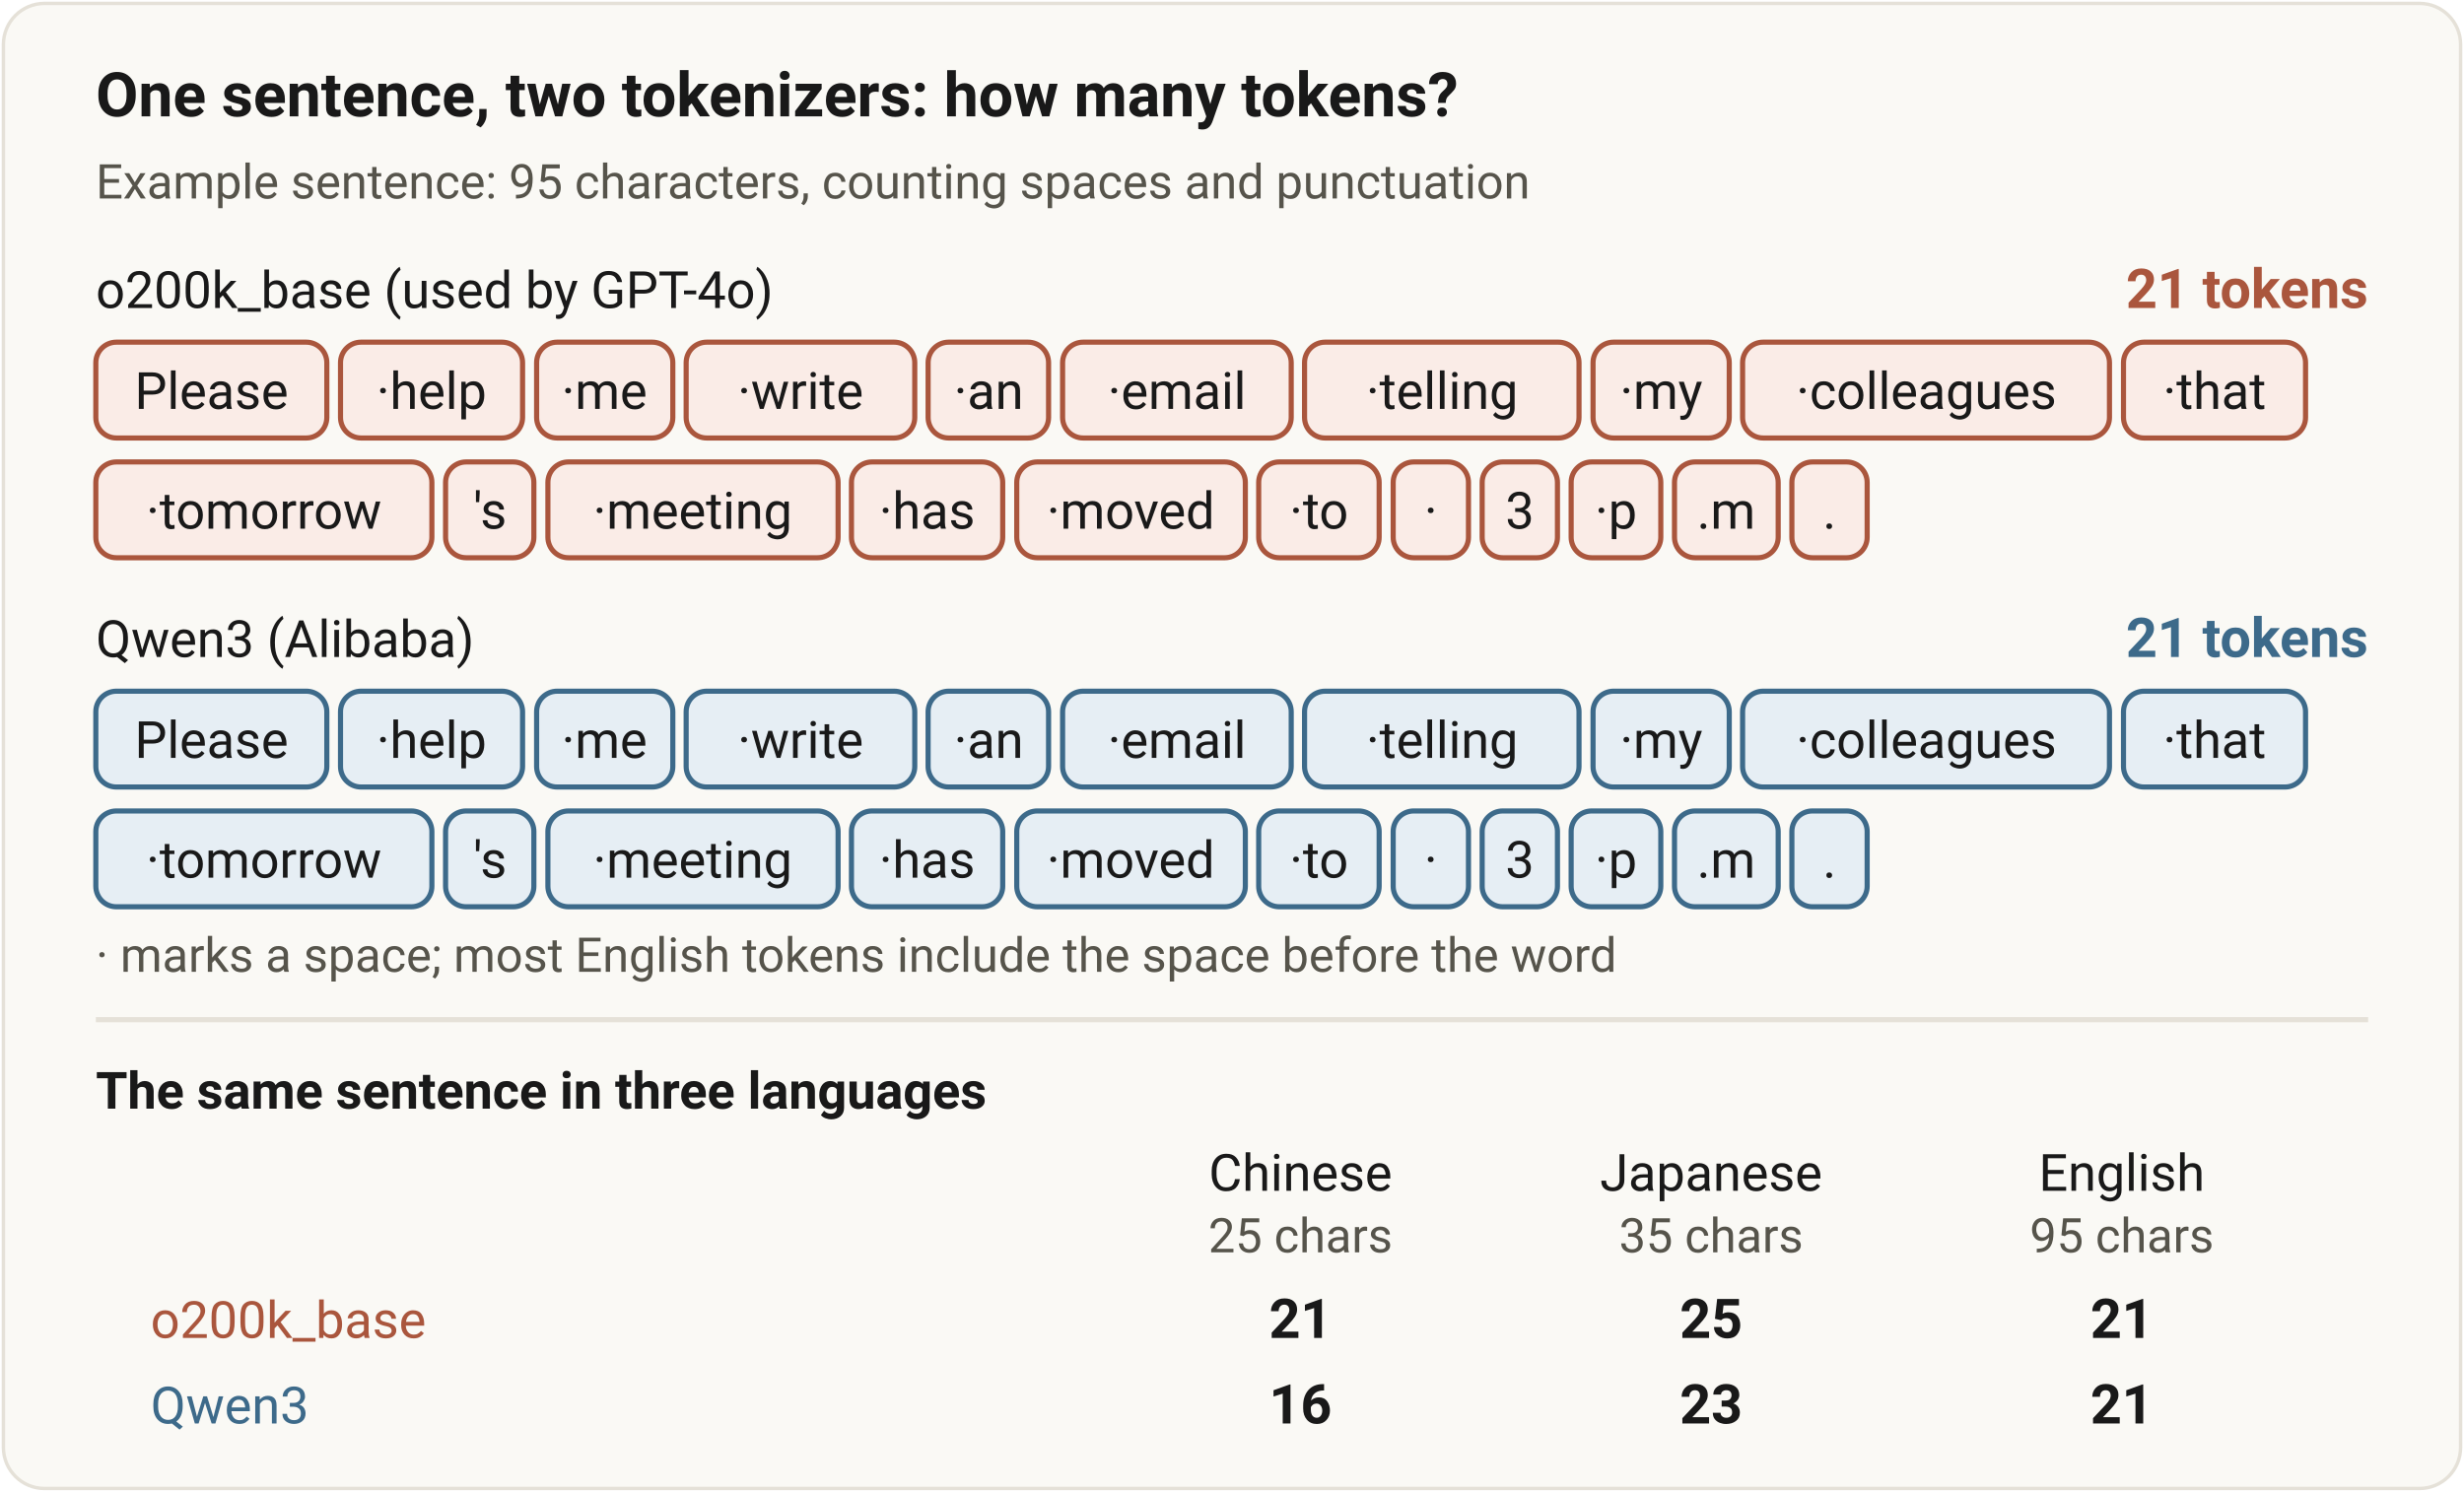
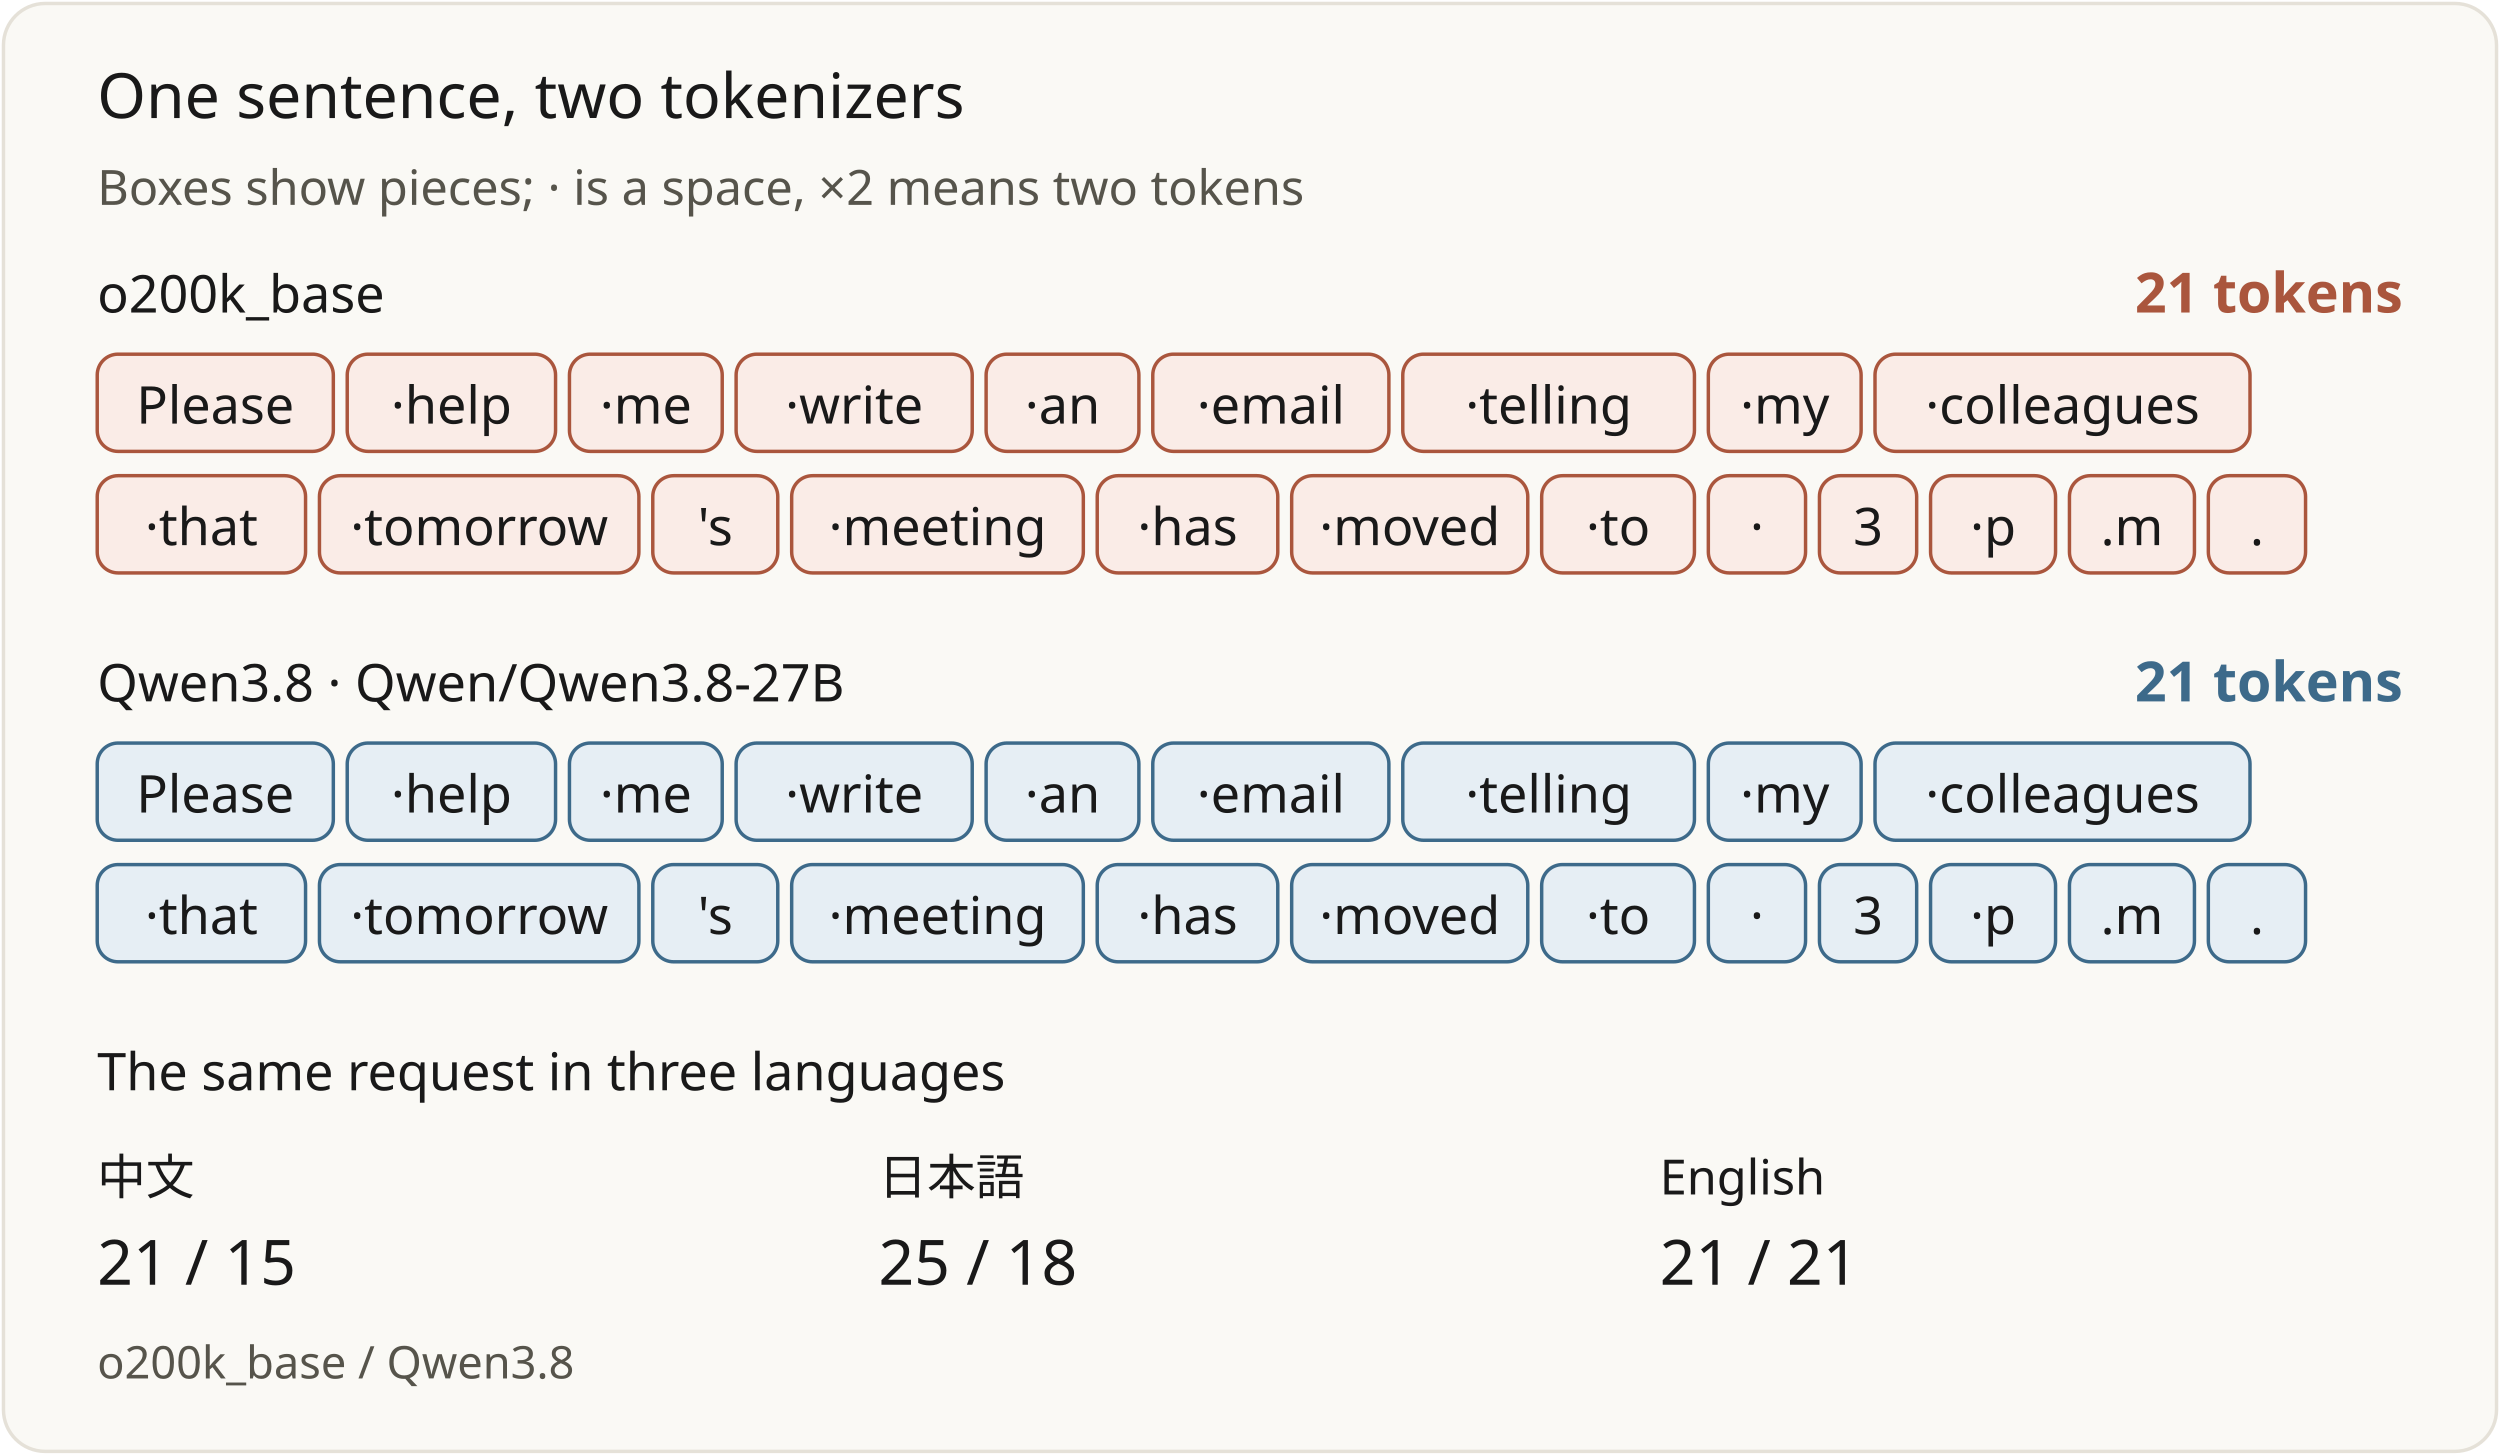
- <svg xmlns="http://www.w3.org/2000/svg" viewBox="0 0 720 436" role="img" font-family="system-ui,'Segoe UI',Roboto,'Helvetica Neue',Arial,sans-serif">
-   <rect x="1" y="1" width="718" height="434" rx="12" fill="#faf9f5" stroke="#e5e1d8" />
-   <text x="28" y="34" font-size="18" font-weight="600" fill="#191919">One sentence, two tokenizers: how many tokens?</text>
-   <text x="28" y="58" font-size="14" fill="#56544b">Example sentence: 95 characters, counting spaces and punctuation</text>
-   <text x="28" y="90" font-size="15" fill="#191919">o200k_base (used by GPT-4o)</text>
-   <text x="692" y="90" text-anchor="end" font-size="16" font-weight="600" fill="#aa563d">21 tokens</text>
-   <rect x="28.0" y="100" width="67.5" height="28" rx="6" fill="#faece7" stroke="#aa563d" stroke-width="1.5" />
-   <text x="61.8" y="119.5" text-anchor="middle" font-size="15" fill="#191919">Please</text>
-   <rect x="99.5" y="100" width="53.2" height="28" rx="6" fill="#faece7" stroke="#aa563d" stroke-width="1.5" />
-   <text x="126.1" y="119.5" text-anchor="middle" font-size="15" fill="#191919">·help</text>
-   <rect x="156.8" y="100" width="39.8" height="28" rx="6" fill="#faece7" stroke="#aa563d" stroke-width="1.5" />
-   <text x="176.6" y="119.5" text-anchor="middle" font-size="15" fill="#191919">·me</text>
-   <rect x="200.5" y="100" width="66.8" height="28" rx="6" fill="#faece7" stroke="#aa563d" stroke-width="1.5" />
-   <text x="233.9" y="119.5" text-anchor="middle" font-size="15" fill="#191919">·write</text>
-   <rect x="271.2" y="100" width="35.2" height="28" rx="6" fill="#faece7" stroke="#aa563d" stroke-width="1.5" />
-   <text x="288.9" y="119.5" text-anchor="middle" font-size="15" fill="#191919">·an</text>
-   <rect x="310.5" y="100" width="66.8" height="28" rx="6" fill="#faece7" stroke="#aa563d" stroke-width="1.5" />
-   <text x="343.9" y="119.5" text-anchor="middle" font-size="15" fill="#191919">·email</text>
-   <rect x="381.2" y="100" width="80.2" height="28" rx="6" fill="#faece7" stroke="#aa563d" stroke-width="1.5" />
-   <text x="421.4" y="119.5" text-anchor="middle" font-size="15" fill="#191919">·telling</text>
-   <rect x="465.5" y="100" width="39.8" height="28" rx="6" fill="#faece7" stroke="#aa563d" stroke-width="1.5" />
-   <text x="485.4" y="119.5" text-anchor="middle" font-size="15" fill="#191919">·my</text>
-   <rect x="509.2" y="100" width="107.2" height="28" rx="6" fill="#faece7" stroke="#aa563d" stroke-width="1.5" />
-   <text x="562.9" y="119.5" text-anchor="middle" font-size="15" fill="#191919">·colleagues</text>
-   <rect x="620.5" y="100" width="53.2" height="28" rx="6" fill="#faece7" stroke="#aa563d" stroke-width="1.5" />
-   <text x="647.1" y="119.5" text-anchor="middle" font-size="15" fill="#191919">·that</text>
-   <rect x="28.0" y="135" width="98.2" height="28" rx="6" fill="#faece7" stroke="#aa563d" stroke-width="1.5" />
-   <text x="77.1" y="154.5" text-anchor="middle" font-size="15" fill="#191919">·tomorrow</text>
-   <rect x="130.2" y="135" width="25.8" height="28" rx="6" fill="#faece7" stroke="#aa563d" stroke-width="1.5" />
-   <text x="143.2" y="154.5" text-anchor="middle" font-size="15" fill="#191919">'s</text>
-   <rect x="160.1" y="135" width="84.8" height="28" rx="6" fill="#faece7" stroke="#aa563d" stroke-width="1.5" />
-   <text x="202.4" y="154.5" text-anchor="middle" font-size="15" fill="#191919">·meeting</text>
-   <rect x="248.8" y="135" width="44.2" height="28" rx="6" fill="#faece7" stroke="#aa563d" stroke-width="1.5" />
-   <text x="270.9" y="154.5" text-anchor="middle" font-size="15" fill="#191919">·has</text>
-   <rect x="297.1" y="135" width="66.8" height="28" rx="6" fill="#faece7" stroke="#aa563d" stroke-width="1.5" />
-   <text x="330.4" y="154.5" text-anchor="middle" font-size="15" fill="#191919">·moved</text>
-   <rect x="367.8" y="135" width="35.2" height="28" rx="6" fill="#faece7" stroke="#aa563d" stroke-width="1.5" />
-   <text x="385.4" y="154.5" text-anchor="middle" font-size="15" fill="#191919">·to</text>
-   <rect x="407.1" y="135" width="22.0" height="28" rx="6" fill="#faece7" stroke="#aa563d" stroke-width="1.5" />
-   <text x="418.1" y="154.5" text-anchor="middle" font-size="15" fill="#191919">·</text>
-   <rect x="433.1" y="135" width="22.0" height="28" rx="6" fill="#faece7" stroke="#aa563d" stroke-width="1.5" />
-   <text x="444.1" y="154.5" text-anchor="middle" font-size="15" fill="#191919">3</text>
-   <rect x="459.1" y="135" width="26.2" height="28" rx="6" fill="#faece7" stroke="#aa563d" stroke-width="1.5" />
-   <text x="472.2" y="154.5" text-anchor="middle" font-size="15" fill="#191919">·p</text>
-   <rect x="489.3" y="135" width="30.3" height="28" rx="6" fill="#faece7" stroke="#aa563d" stroke-width="1.5" />
-   <text x="504.4" y="154.5" text-anchor="middle" font-size="15" fill="#191919">.m</text>
-   <rect x="523.6" y="135" width="22.0" height="28" rx="6" fill="#faece7" stroke="#aa563d" stroke-width="1.5" />
-   <text x="534.6" y="154.5" text-anchor="middle" font-size="15" fill="#191919">.</text>
-   <text x="28" y="192" font-size="15" fill="#191919">Qwen3 (Alibaba)</text>
-   <text x="692" y="192" text-anchor="end" font-size="16" font-weight="600" fill="#3d6a8a">21 tokens</text>
-   <rect x="28.0" y="202" width="67.5" height="28" rx="6" fill="#e6eef4" stroke="#3d6a8a" stroke-width="1.5" />
-   <text x="61.8" y="221.5" text-anchor="middle" font-size="15" fill="#191919">Please</text>
-   <rect x="99.5" y="202" width="53.2" height="28" rx="6" fill="#e6eef4" stroke="#3d6a8a" stroke-width="1.5" />
-   <text x="126.1" y="221.5" text-anchor="middle" font-size="15" fill="#191919">·help</text>
-   <rect x="156.8" y="202" width="39.8" height="28" rx="6" fill="#e6eef4" stroke="#3d6a8a" stroke-width="1.5" />
-   <text x="176.6" y="221.5" text-anchor="middle" font-size="15" fill="#191919">·me</text>
-   <rect x="200.5" y="202" width="66.8" height="28" rx="6" fill="#e6eef4" stroke="#3d6a8a" stroke-width="1.5" />
-   <text x="233.9" y="221.5" text-anchor="middle" font-size="15" fill="#191919">·write</text>
-   <rect x="271.2" y="202" width="35.2" height="28" rx="6" fill="#e6eef4" stroke="#3d6a8a" stroke-width="1.5" />
-   <text x="288.9" y="221.5" text-anchor="middle" font-size="15" fill="#191919">·an</text>
-   <rect x="310.5" y="202" width="66.8" height="28" rx="6" fill="#e6eef4" stroke="#3d6a8a" stroke-width="1.5" />
-   <text x="343.9" y="221.5" text-anchor="middle" font-size="15" fill="#191919">·email</text>
-   <rect x="381.2" y="202" width="80.2" height="28" rx="6" fill="#e6eef4" stroke="#3d6a8a" stroke-width="1.5" />
-   <text x="421.4" y="221.5" text-anchor="middle" font-size="15" fill="#191919">·telling</text>
-   <rect x="465.5" y="202" width="39.8" height="28" rx="6" fill="#e6eef4" stroke="#3d6a8a" stroke-width="1.5" />
-   <text x="485.4" y="221.5" text-anchor="middle" font-size="15" fill="#191919">·my</text>
-   <rect x="509.2" y="202" width="107.2" height="28" rx="6" fill="#e6eef4" stroke="#3d6a8a" stroke-width="1.5" />
-   <text x="562.9" y="221.5" text-anchor="middle" font-size="15" fill="#191919">·colleagues</text>
-   <rect x="620.5" y="202" width="53.2" height="28" rx="6" fill="#e6eef4" stroke="#3d6a8a" stroke-width="1.5" />
-   <text x="647.1" y="221.5" text-anchor="middle" font-size="15" fill="#191919">·that</text>
-   <rect x="28.0" y="237" width="98.2" height="28" rx="6" fill="#e6eef4" stroke="#3d6a8a" stroke-width="1.5" />
-   <text x="77.1" y="256.5" text-anchor="middle" font-size="15" fill="#191919">·tomorrow</text>
-   <rect x="130.2" y="237" width="25.8" height="28" rx="6" fill="#e6eef4" stroke="#3d6a8a" stroke-width="1.5" />
-   <text x="143.2" y="256.5" text-anchor="middle" font-size="15" fill="#191919">'s</text>
-   <rect x="160.1" y="237" width="84.8" height="28" rx="6" fill="#e6eef4" stroke="#3d6a8a" stroke-width="1.5" />
-   <text x="202.4" y="256.5" text-anchor="middle" font-size="15" fill="#191919">·meeting</text>
-   <rect x="248.8" y="237" width="44.2" height="28" rx="6" fill="#e6eef4" stroke="#3d6a8a" stroke-width="1.5" />
-   <text x="270.9" y="256.5" text-anchor="middle" font-size="15" fill="#191919">·has</text>
-   <rect x="297.1" y="237" width="66.8" height="28" rx="6" fill="#e6eef4" stroke="#3d6a8a" stroke-width="1.5" />
-   <text x="330.4" y="256.5" text-anchor="middle" font-size="15" fill="#191919">·moved</text>
-   <rect x="367.8" y="237" width="35.2" height="28" rx="6" fill="#e6eef4" stroke="#3d6a8a" stroke-width="1.5" />
-   <text x="385.4" y="256.5" text-anchor="middle" font-size="15" fill="#191919">·to</text>
-   <rect x="407.1" y="237" width="22.0" height="28" rx="6" fill="#e6eef4" stroke="#3d6a8a" stroke-width="1.5" />
-   <text x="418.1" y="256.5" text-anchor="middle" font-size="15" fill="#191919">·</text>
-   <rect x="433.1" y="237" width="22.0" height="28" rx="6" fill="#e6eef4" stroke="#3d6a8a" stroke-width="1.5" />
-   <text x="444.1" y="256.5" text-anchor="middle" font-size="15" fill="#191919">3</text>
-   <rect x="459.1" y="237" width="26.2" height="28" rx="6" fill="#e6eef4" stroke="#3d6a8a" stroke-width="1.5" />
-   <text x="472.2" y="256.5" text-anchor="middle" font-size="15" fill="#191919">·p</text>
-   <rect x="489.3" y="237" width="30.3" height="28" rx="6" fill="#e6eef4" stroke="#3d6a8a" stroke-width="1.5" />
-   <text x="504.4" y="256.5" text-anchor="middle" font-size="15" fill="#191919">.m</text>
-   <rect x="523.6" y="237" width="22.0" height="28" rx="6" fill="#e6eef4" stroke="#3d6a8a" stroke-width="1.5" />
-   <text x="534.6" y="256.5" text-anchor="middle" font-size="15" fill="#191919">.</text>
-   <text x="28" y="284" font-size="14" fill="#56544b">· marks a space; most English tokens include the space before the word</text>
-   <line x1="28" y1="298" x2="692" y2="298" stroke="#e5e1d8" stroke-width="1.5" />
-   <text x="28" y="324" font-size="15" font-weight="600" fill="#191919">The same sentence in three languages</text>
-   <text x="380" y="348" text-anchor="middle" font-size="15" fill="#191919">Chinese</text>
-   <text x="380" y="366" text-anchor="middle" font-size="14" fill="#56544b">25 chars</text>
-   <text x="500" y="348" text-anchor="middle" font-size="15" fill="#191919">Japanese</text>
-   <text x="500" y="366" text-anchor="middle" font-size="14" fill="#56544b">35 chars</text>
-   <text x="620" y="348" text-anchor="middle" font-size="15" fill="#191919">English</text>
-   <text x="620" y="366" text-anchor="middle" font-size="14" fill="#56544b">95 chars</text>
-   <text x="44" y="391" font-size="15" fill="#aa563d">o200k_base</text>
-   <text x="380" y="391" text-anchor="middle" font-size="16" font-weight="600" fill="#191919">21</text>
-   <text x="500" y="391" text-anchor="middle" font-size="16" font-weight="600" fill="#191919">25</text>
-   <text x="620" y="391" text-anchor="middle" font-size="16" font-weight="600" fill="#191919">21</text>
-   <text x="44" y="416" font-size="15" fill="#3d6a8a">Qwen3</text>
-   <text x="380" y="416" text-anchor="middle" font-size="16" font-weight="600" fill="#191919">16</text>
-   <text x="500" y="416" text-anchor="middle" font-size="16" font-weight="600" fill="#191919">23</text>
-   <text x="620" y="416" text-anchor="middle" font-size="16" font-weight="600" fill="#191919">21</text>
+ <svg xmlns="http://www.w3.org/2000/svg" viewBox="0 0 720 419" role="img" font-family="system-ui,sans-serif">
+   <rect x="1" y="1" width="718" height="417" rx="12" fill="#faf9f5" stroke="#e5e1d8" />
+   <text x="28" y="34" font-size="18" fill="#191919">One sentence, two tokenizers</text>
+   <text x="28" y="59" font-size="14" fill="#56544b">Boxes show pieces; · is a space, ×2 means two tokens</text>
+   <text x="28" y="90" font-size="15" fill="#191919">o200k_base</text>
+   <text x="692" y="90" font-size="16" fill="#aa563d" text-anchor="end" font-weight="600">21 tokens</text>
+   <rect x="28" y="102" width="68" height="28" rx="6" fill="#faece7" stroke="#aa563d" />
+   <text x="62.0" y="122" font-size="15" fill="#191919" text-anchor="middle">Please</text>
+   <rect x="100" y="102" width="60" height="28" rx="6" fill="#faece7" stroke="#aa563d" />
+   <text x="130.0" y="122" font-size="15" fill="#191919" text-anchor="middle">·help</text>
+   <rect x="164" y="102" width="44" height="28" rx="6" fill="#faece7" stroke="#aa563d" />
+   <text x="186.0" y="122" font-size="15" fill="#191919" text-anchor="middle">·me</text>
+   <rect x="212" y="102" width="68" height="28" rx="6" fill="#faece7" stroke="#aa563d" />
+   <text x="246.0" y="122" font-size="15" fill="#191919" text-anchor="middle">·write</text>
+   <rect x="284" y="102" width="44" height="28" rx="6" fill="#faece7" stroke="#aa563d" />
+   <text x="306.0" y="122" font-size="15" fill="#191919" text-anchor="middle">·an</text>
+   <rect x="332" y="102" width="68" height="28" rx="6" fill="#faece7" stroke="#aa563d" />
+   <text x="366.0" y="122" font-size="15" fill="#191919" text-anchor="middle">·email</text>
+   <rect x="404" y="102" width="84" height="28" rx="6" fill="#faece7" stroke="#aa563d" />
+   <text x="446.0" y="122" font-size="15" fill="#191919" text-anchor="middle">·telling</text>
+   <rect x="492" y="102" width="44" height="28" rx="6" fill="#faece7" stroke="#aa563d" />
+   <text x="514.0" y="122" font-size="15" fill="#191919" text-anchor="middle">·my</text>
+   <rect x="540" y="102" width="108" height="28" rx="6" fill="#faece7" stroke="#aa563d" />
+   <text x="594.0" y="122" font-size="15" fill="#191919" text-anchor="middle">·colleagues</text>
+   <rect x="28" y="137" width="60" height="28" rx="6" fill="#faece7" stroke="#aa563d" />
+   <text x="58.0" y="157" font-size="15" fill="#191919" text-anchor="middle">·that</text>
+   <rect x="92" y="137" width="92" height="28" rx="6" fill="#faece7" stroke="#aa563d" />
+   <text x="138.0" y="157" font-size="15" fill="#191919" text-anchor="middle">·tomorrow</text>
+   <rect x="188" y="137" width="36" height="28" rx="6" fill="#faece7" stroke="#aa563d" />
+   <text x="206.0" y="157" font-size="15" fill="#191919" text-anchor="middle">'s</text>
+   <rect x="228" y="137" width="84" height="28" rx="6" fill="#faece7" stroke="#aa563d" />
+   <text x="270.0" y="157" font-size="15" fill="#191919" text-anchor="middle">·meeting</text>
+   <rect x="316" y="137" width="52" height="28" rx="6" fill="#faece7" stroke="#aa563d" />
+   <text x="342.0" y="157" font-size="15" fill="#191919" text-anchor="middle">·has</text>
+   <rect x="372" y="137" width="68" height="28" rx="6" fill="#faece7" stroke="#aa563d" />
+   <text x="406.0" y="157" font-size="15" fill="#191919" text-anchor="middle">·moved</text>
+   <rect x="444" y="137" width="44" height="28" rx="6" fill="#faece7" stroke="#aa563d" />
+   <text x="466.0" y="157" font-size="15" fill="#191919" text-anchor="middle">·to</text>
+   <rect x="492" y="137" width="28" height="28" rx="6" fill="#faece7" stroke="#aa563d" />
+   <text x="506.0" y="157" font-size="15" fill="#191919" text-anchor="middle">·</text>
+   <rect x="524" y="137" width="28" height="28" rx="6" fill="#faece7" stroke="#aa563d" />
+   <text x="538.0" y="157" font-size="15" fill="#191919" text-anchor="middle">3</text>
+   <rect x="556" y="137" width="36" height="28" rx="6" fill="#faece7" stroke="#aa563d" />
+   <text x="574.0" y="157" font-size="15" fill="#191919" text-anchor="middle">·p</text>
+   <rect x="596" y="137" width="36" height="28" rx="6" fill="#faece7" stroke="#aa563d" />
+   <text x="614.0" y="157" font-size="15" fill="#191919" text-anchor="middle">.m</text>
+   <rect x="636" y="137" width="28" height="28" rx="6" fill="#faece7" stroke="#aa563d" />
+   <text x="650.0" y="157" font-size="15" fill="#191919" text-anchor="middle">.</text>
+   <text x="28" y="202" font-size="15" fill="#191919">Qwen3.8 · Qwen/Qwen3.8-27B</text>
+   <text x="692" y="202" font-size="16" fill="#3d6a8a" text-anchor="end" font-weight="600">21 tokens</text>
+   <rect x="28" y="214" width="68" height="28" rx="6" fill="#e6eef4" stroke="#3d6a8a" />
+   <text x="62.0" y="234" font-size="15" fill="#191919" text-anchor="middle">Please</text>
+   <rect x="100" y="214" width="60" height="28" rx="6" fill="#e6eef4" stroke="#3d6a8a" />
+   <text x="130.0" y="234" font-size="15" fill="#191919" text-anchor="middle">·help</text>
+   <rect x="164" y="214" width="44" height="28" rx="6" fill="#e6eef4" stroke="#3d6a8a" />
+   <text x="186.0" y="234" font-size="15" fill="#191919" text-anchor="middle">·me</text>
+   <rect x="212" y="214" width="68" height="28" rx="6" fill="#e6eef4" stroke="#3d6a8a" />
+   <text x="246.0" y="234" font-size="15" fill="#191919" text-anchor="middle">·write</text>
+   <rect x="284" y="214" width="44" height="28" rx="6" fill="#e6eef4" stroke="#3d6a8a" />
+   <text x="306.0" y="234" font-size="15" fill="#191919" text-anchor="middle">·an</text>
+   <rect x="332" y="214" width="68" height="28" rx="6" fill="#e6eef4" stroke="#3d6a8a" />
+   <text x="366.0" y="234" font-size="15" fill="#191919" text-anchor="middle">·email</text>
+   <rect x="404" y="214" width="84" height="28" rx="6" fill="#e6eef4" stroke="#3d6a8a" />
+   <text x="446.0" y="234" font-size="15" fill="#191919" text-anchor="middle">·telling</text>
+   <rect x="492" y="214" width="44" height="28" rx="6" fill="#e6eef4" stroke="#3d6a8a" />
+   <text x="514.0" y="234" font-size="15" fill="#191919" text-anchor="middle">·my</text>
+   <rect x="540" y="214" width="108" height="28" rx="6" fill="#e6eef4" stroke="#3d6a8a" />
+   <text x="594.0" y="234" font-size="15" fill="#191919" text-anchor="middle">·colleagues</text>
+   <rect x="28" y="249" width="60" height="28" rx="6" fill="#e6eef4" stroke="#3d6a8a" />
+   <text x="58.0" y="269" font-size="15" fill="#191919" text-anchor="middle">·that</text>
+   <rect x="92" y="249" width="92" height="28" rx="6" fill="#e6eef4" stroke="#3d6a8a" />
+   <text x="138.0" y="269" font-size="15" fill="#191919" text-anchor="middle">·tomorrow</text>
+   <rect x="188" y="249" width="36" height="28" rx="6" fill="#e6eef4" stroke="#3d6a8a" />
+   <text x="206.0" y="269" font-size="15" fill="#191919" text-anchor="middle">'s</text>
+   <rect x="228" y="249" width="84" height="28" rx="6" fill="#e6eef4" stroke="#3d6a8a" />
+   <text x="270.0" y="269" font-size="15" fill="#191919" text-anchor="middle">·meeting</text>
+   <rect x="316" y="249" width="52" height="28" rx="6" fill="#e6eef4" stroke="#3d6a8a" />
+   <text x="342.0" y="269" font-size="15" fill="#191919" text-anchor="middle">·has</text>
+   <rect x="372" y="249" width="68" height="28" rx="6" fill="#e6eef4" stroke="#3d6a8a" />
+   <text x="406.0" y="269" font-size="15" fill="#191919" text-anchor="middle">·moved</text>
+   <rect x="444" y="249" width="44" height="28" rx="6" fill="#e6eef4" stroke="#3d6a8a" />
+   <text x="466.0" y="269" font-size="15" fill="#191919" text-anchor="middle">·to</text>
+   <rect x="492" y="249" width="28" height="28" rx="6" fill="#e6eef4" stroke="#3d6a8a" />
+   <text x="506.0" y="269" font-size="15" fill="#191919" text-anchor="middle">·</text>
+   <rect x="524" y="249" width="28" height="28" rx="6" fill="#e6eef4" stroke="#3d6a8a" />
+   <text x="538.0" y="269" font-size="15" fill="#191919" text-anchor="middle">3</text>
+   <rect x="556" y="249" width="36" height="28" rx="6" fill="#e6eef4" stroke="#3d6a8a" />
+   <text x="574.0" y="269" font-size="15" fill="#191919" text-anchor="middle">·p</text>
+   <rect x="596" y="249" width="36" height="28" rx="6" fill="#e6eef4" stroke="#3d6a8a" />
+   <text x="614.0" y="269" font-size="15" fill="#191919" text-anchor="middle">.m</text>
+   <rect x="636" y="249" width="28" height="28" rx="6" fill="#e6eef4" stroke="#3d6a8a" />
+   <text x="650.0" y="269" font-size="15" fill="#191919" text-anchor="middle">.</text>
+   <text x="28" y="314" font-size="15" fill="#191919">The same request in three languages</text>
+   <text x="28" y="344" font-size="14" fill="#191919">中文</text>
+   <text x="28" y="370" font-size="18" fill="#191919">21 / 15</text>
+   <text x="253" y="344" font-size="14" fill="#191919">日本語</text>
+   <text x="253" y="370" font-size="18" fill="#191919">25 / 18</text>
+   <text x="478" y="344" font-size="14" fill="#191919">English</text>
+   <text x="478" y="370" font-size="18" fill="#191919">21 / 21</text>
+   <text x="28" y="397" font-size="13" fill="#56544b">o200k_base / Qwen3.8</text>
</svg>
